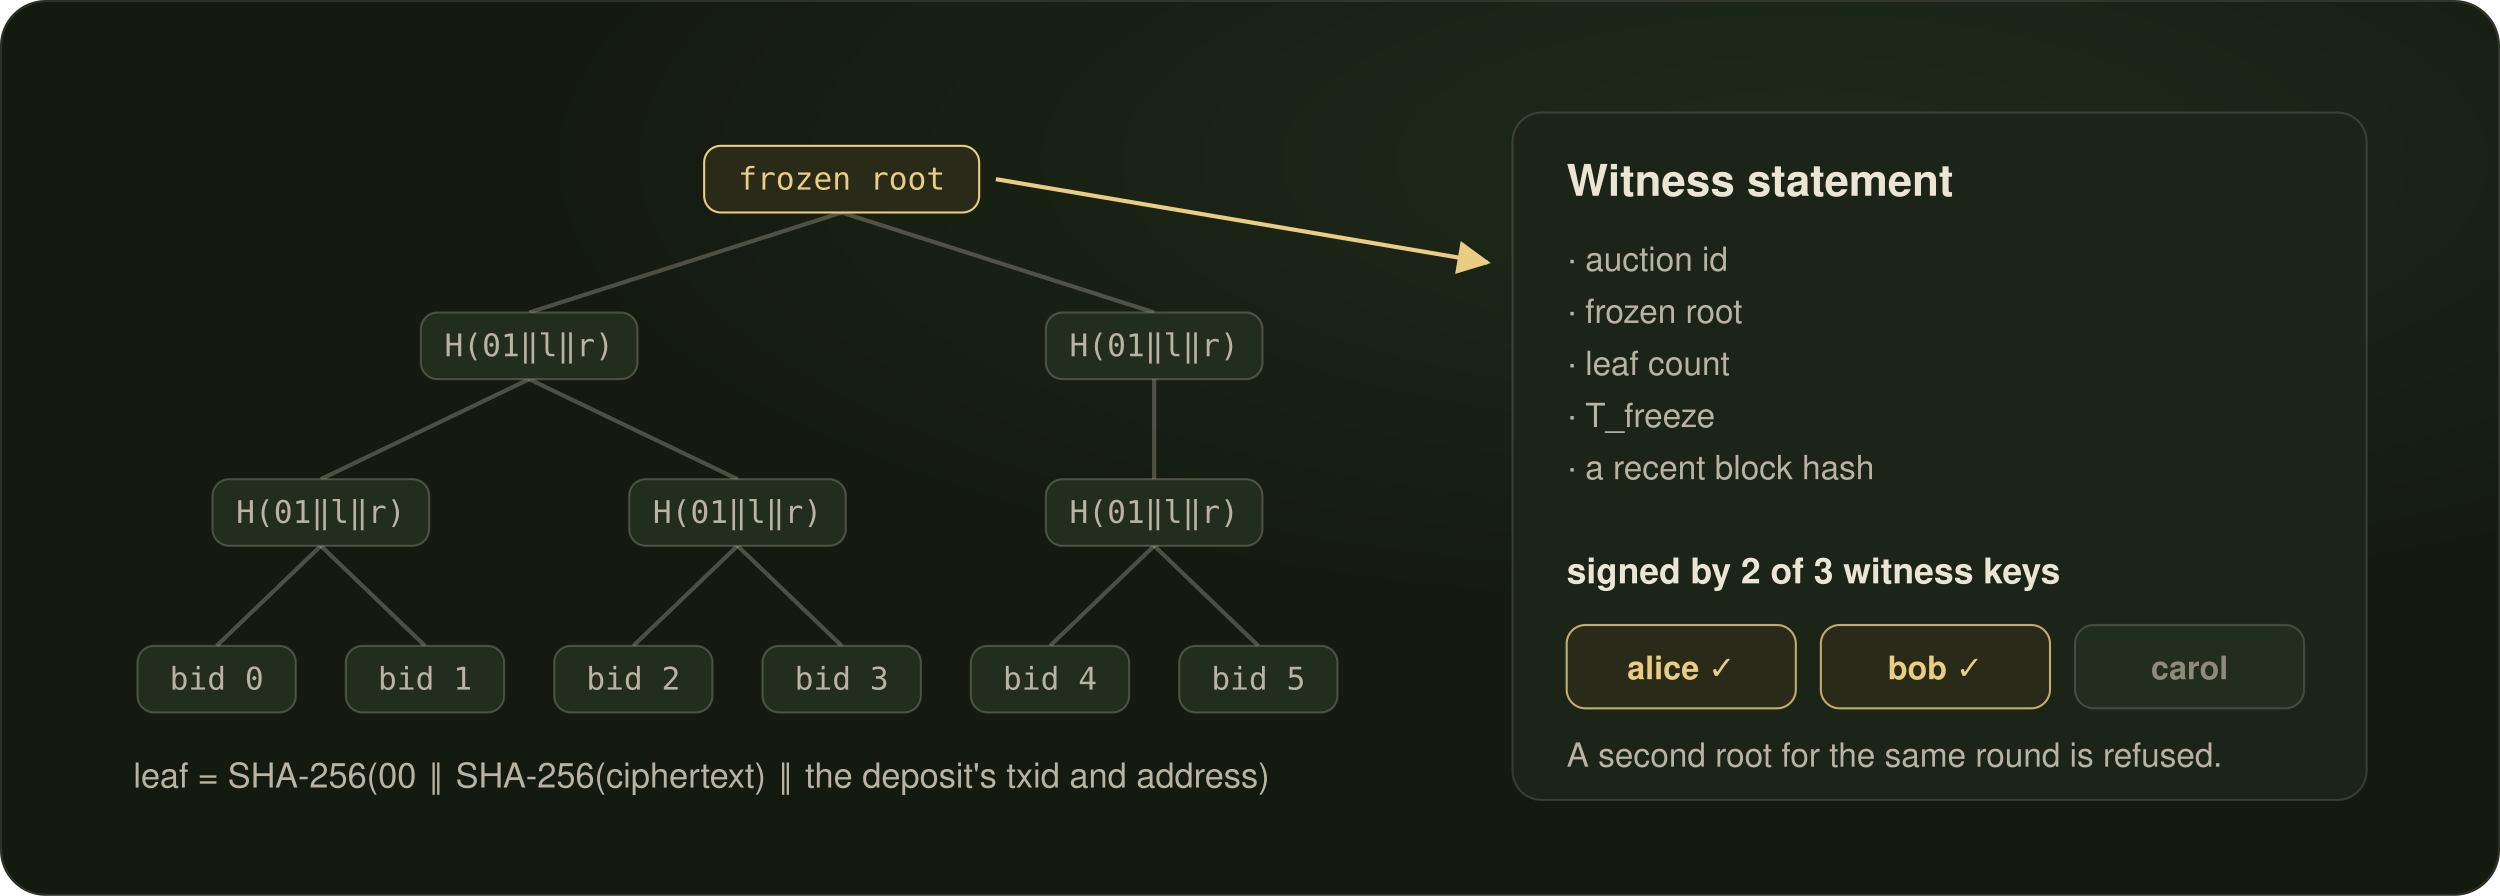
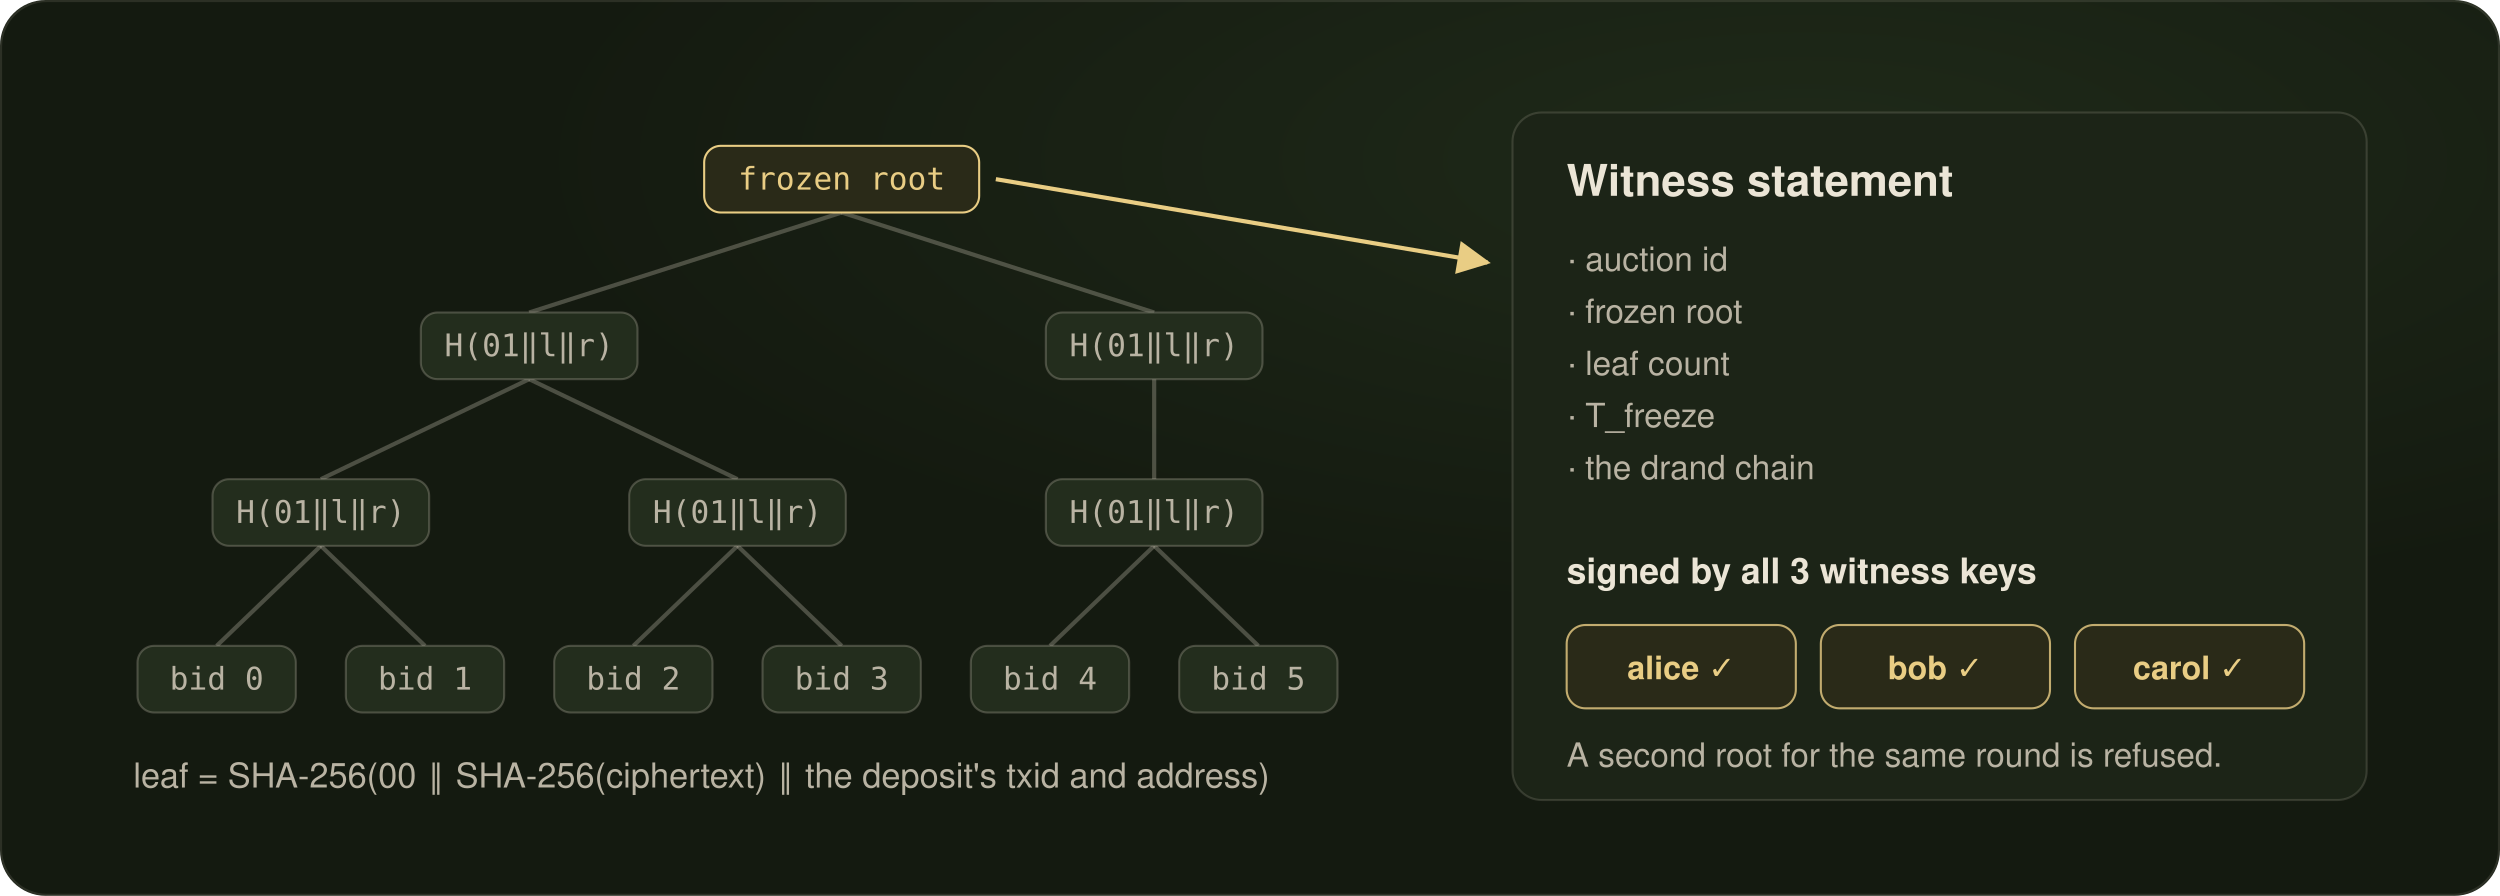
- <svg xmlns="http://www.w3.org/2000/svg" width="1200" height="430" viewBox="0 0 1200 430" role="img" aria-label="Freeze: the admitted bids become the leaves of a Merkle tree; its root, leaf count, T_freeze and a recent block hash are signed by 2 of 3 witnesses before round R." font-family="'Helvetica Neue',Helvetica,Arial,sans-serif">
+ <svg xmlns="http://www.w3.org/2000/svg" width="1200" height="430" viewBox="0 0 1200 430" role="img" aria-label="Freeze: the admitted bids become the leaves of a Merkle tree; its root, leaf count, T_freeze and the drand chain that opens the bids are signed by the witnesses before round R." font-family="'Helvetica Neue',Helvetica,Arial,sans-serif">
  <defs>
    <linearGradient id="chrome" x1="0" y1="0" x2="1" y2="0.36">
      <stop offset="0" stop-color="#a99f86" />
      <stop offset=".3" stop-color="#fbf6e8" />
      <stop offset=".52" stop-color="#c2b799" />
      <stop offset=".74" stop-color="#f4eedd" />
      <stop offset="1" stop-color="#a99f86" />
    </linearGradient>
    <linearGradient id="goldc" x1="0" y1="0" x2="1" y2="0.36">
      <stop offset="0" stop-color="#b89a52" />
      <stop offset=".35" stop-color="#f6e2a6" />
      <stop offset=".6" stop-color="#d9b866" />
      <stop offset="1" stop-color="#b89a52" />
    </linearGradient>
    <linearGradient id="paper" x1="0" y1="0" x2="1" y2="1">
      <stop offset="0" stop-color="#f4efe2" />
      <stop offset="1" stop-color="#d9d1bd" />
    </linearGradient>
    <radialGradient id="night" cx="72%" cy="18%" r="85%">
      <stop offset="0" stop-color="#1f2a19" />
      <stop offset=".6" stop-color="#141a10" />
    </radialGradient>
    <marker id="arrow" viewBox="0 0 10 10" refX="9" refY="5" markerWidth="8" markerHeight="8" orient="auto-start-reverse">
      <path d="M0 0L10 5L0 10z" fill="#b9b3a3" />
    </marker>
    <marker id="arrowg" viewBox="0 0 10 10" refX="9" refY="5" markerWidth="8" markerHeight="8" orient="auto-start-reverse">
      <path d="M0 0L10 5L0 10z" fill="#e9cd84" />
    </marker>
  </defs>
  <rect width="1200" height="430" rx="22" fill="url(#night)" />
  <g transform="translate(0 -50)">
    <line x1="104" y1="360" x2="154" y2="312" stroke="#ddd6c6" stroke-opacity=".28" stroke-width="2" />
    <line x1="204" y1="360" x2="154" y2="312" stroke="#ddd6c6" stroke-opacity=".28" stroke-width="2" />
    <line x1="304" y1="360" x2="354" y2="312" stroke="#ddd6c6" stroke-opacity=".28" stroke-width="2" />
    <line x1="404" y1="360" x2="354" y2="312" stroke="#ddd6c6" stroke-opacity=".28" stroke-width="2" />
    <line x1="504" y1="360" x2="554" y2="312" stroke="#ddd6c6" stroke-opacity=".28" stroke-width="2" />
    <line x1="604" y1="360" x2="554" y2="312" stroke="#ddd6c6" stroke-opacity=".28" stroke-width="2" />
    <line x1="154" y1="280" x2="254" y2="232" stroke="#ddd6c6" stroke-opacity=".28" stroke-width="2" />
    <line x1="354" y1="280" x2="254" y2="232" stroke="#ddd6c6" stroke-opacity=".28" stroke-width="2" />
    <line x1="554" y1="280" x2="554" y2="232" stroke="#ddd6c6" stroke-opacity=".28" stroke-width="2" />
    <line x1="254" y1="200" x2="404" y2="152" stroke="#ddd6c6" stroke-opacity=".28" stroke-width="2" />
    <line x1="554" y1="200" x2="404" y2="152" stroke="#ddd6c6" stroke-opacity=".28" stroke-width="2" />
    <rect x="66" y="360" width="76" height="32" rx="8" fill="#232d1d" stroke="#ddd6c6" stroke-opacity="0.25" />
    <text x="104" y="381" font-size="15" fill="#b9b3a3" text-anchor="middle" font-family="ui-monospace,SFMono-Regular,Menlo,Consolas,monospace">bid 0</text>
    <rect x="166" y="360" width="76" height="32" rx="8" fill="#232d1d" stroke="#ddd6c6" stroke-opacity="0.25" />
    <text x="204" y="381" font-size="15" fill="#b9b3a3" text-anchor="middle" font-family="ui-monospace,SFMono-Regular,Menlo,Consolas,monospace">bid 1</text>
    <rect x="266" y="360" width="76" height="32" rx="8" fill="#232d1d" stroke="#ddd6c6" stroke-opacity="0.25" />
    <text x="304" y="381" font-size="15" fill="#b9b3a3" text-anchor="middle" font-family="ui-monospace,SFMono-Regular,Menlo,Consolas,monospace">bid 2</text>
    <rect x="366" y="360" width="76" height="32" rx="8" fill="#232d1d" stroke="#ddd6c6" stroke-opacity="0.25" />
    <text x="404" y="381" font-size="15" fill="#b9b3a3" text-anchor="middle" font-family="ui-monospace,SFMono-Regular,Menlo,Consolas,monospace">bid 3</text>
    <rect x="466" y="360" width="76" height="32" rx="8" fill="#232d1d" stroke="#ddd6c6" stroke-opacity="0.25" />
    <text x="504" y="381" font-size="15" fill="#b9b3a3" text-anchor="middle" font-family="ui-monospace,SFMono-Regular,Menlo,Consolas,monospace">bid 4</text>
    <rect x="566" y="360" width="76" height="32" rx="8" fill="#232d1d" stroke="#ddd6c6" stroke-opacity="0.25" />
    <text x="604" y="381" font-size="15" fill="#b9b3a3" text-anchor="middle" font-family="ui-monospace,SFMono-Regular,Menlo,Consolas,monospace">bid 5</text>
    <rect x="102" y="280" width="104" height="32" rx="8" fill="#232d1d" stroke="#ddd6c6" stroke-opacity="0.25" />
    <text x="154" y="301" font-size="15" fill="#b9b3a3" text-anchor="middle" font-family="ui-monospace,SFMono-Regular,Menlo,Consolas,monospace">H(01‖l‖r)</text>
    <rect x="302" y="280" width="104" height="32" rx="8" fill="#232d1d" stroke="#ddd6c6" stroke-opacity="0.25" />
    <text x="354" y="301" font-size="15" fill="#b9b3a3" text-anchor="middle" font-family="ui-monospace,SFMono-Regular,Menlo,Consolas,monospace">H(01‖l‖r)</text>
    <rect x="502" y="280" width="104" height="32" rx="8" fill="#232d1d" stroke="#ddd6c6" stroke-opacity="0.25" />
    <text x="554" y="301" font-size="15" fill="#b9b3a3" text-anchor="middle" font-family="ui-monospace,SFMono-Regular,Menlo,Consolas,monospace">H(01‖l‖r)</text>
    <rect x="202" y="200" width="104" height="32" rx="8" fill="#232d1d" stroke="#ddd6c6" stroke-opacity="0.25" />
    <text x="254" y="221" font-size="15" fill="#b9b3a3" text-anchor="middle" font-family="ui-monospace,SFMono-Regular,Menlo,Consolas,monospace">H(01‖l‖r)</text>
    <rect x="502" y="200" width="104" height="32" rx="8" fill="#232d1d" stroke="#ddd6c6" stroke-opacity="0.25" />
    <text x="554" y="221" font-size="15" fill="#b9b3a3" text-anchor="middle" font-family="ui-monospace,SFMono-Regular,Menlo,Consolas,monospace">H(01‖l‖r)</text>
    <rect x="338" y="120" width="132" height="32" rx="8" fill="#2a2a18" stroke="#e9cd84" stroke-opacity="1" />
    <text x="404" y="141" font-size="15" fill="#e9cd84" text-anchor="middle" font-family="ui-monospace,SFMono-Regular,Menlo,Consolas,monospace">frozen root</text>
    <text x="64" y="428" font-size="16.5" fill="#b9b3a3">leaf = SHA-256(00 ‖ SHA-256(ciphertext) ‖ the deposit's txid and address)</text>
    <rect x="726" y="104" width="410" height="330" rx="14" fill="#1c2417" stroke="#ddd6c6" stroke-opacity=".16" />
    <text x="752" y="144" font-size="21" fill="#ebe5d6" font-weight="600">Witness statement</text>
    <text x="752" y="180" font-size="16" fill="#b9b3a3">· auction id</text>
    <text x="752" y="205" font-size="16" fill="#b9b3a3">· frozen root</text>
    <text x="752" y="230" font-size="16" fill="#b9b3a3">· leaf count</text>
    <text x="752" y="255" font-size="16" fill="#b9b3a3">· T_freeze</text>
-     <text x="752" y="280" font-size="16" fill="#b9b3a3">· a recent block hash</text>
-     <text x="752" y="330" font-size="17" fill="#ebe5d6" font-weight="600">signed by 2 of 3 witness keys</text>
+     <text x="752" y="280" font-size="16" fill="#b9b3a3">· the drand chain</text>
+     <text x="752" y="330" font-size="17" fill="#ebe5d6" font-weight="600">signed by all 3 witness keys</text>
    <rect x="752" y="350" width="110" height="40" rx="9" fill="#2a2a18" stroke="#e9cd84" stroke-opacity="0.8" />
    <text x="807" y="376" font-size="15.5" fill="#e9cd84" text-anchor="middle" font-weight="600">alice ✓</text>
    <rect x="874" y="350" width="110" height="40" rx="9" fill="#2a2a18" stroke="#e9cd84" stroke-opacity="0.8" />
    <text x="929" y="376" font-size="15.5" fill="#e9cd84" text-anchor="middle" font-weight="600">bob ✓</text>
-     <rect x="996" y="350" width="110" height="40" rx="9" fill="#232d1d" stroke="#ddd6c6" stroke-opacity="0.2" />
-     <text x="1051" y="376" font-size="15.5" fill="#8f8a7c" text-anchor="middle" font-weight="600">carol</text>
+     <rect x="996" y="350" width="110" height="40" rx="9" fill="#2a2a18" stroke="#e9cd84" stroke-opacity="0.8" />
+     <text x="1051" y="376" font-size="15.5" fill="#e9cd84" text-anchor="middle" font-weight="600">carol ✓</text>
    <text x="752" y="418" font-size="16" fill="#b9b3a3">A second root for the same round is refused.</text>
    <line x1="478" y1="136" x2="714" y2="176" stroke="#e9cd84" stroke-width="2" marker-end="url(#arrowg)" />
  </g>
  <rect x=".5" y=".5" width="1199" height="429" rx="22" fill="none" stroke="#ddd6c6" stroke-opacity=".12" />
</svg>
